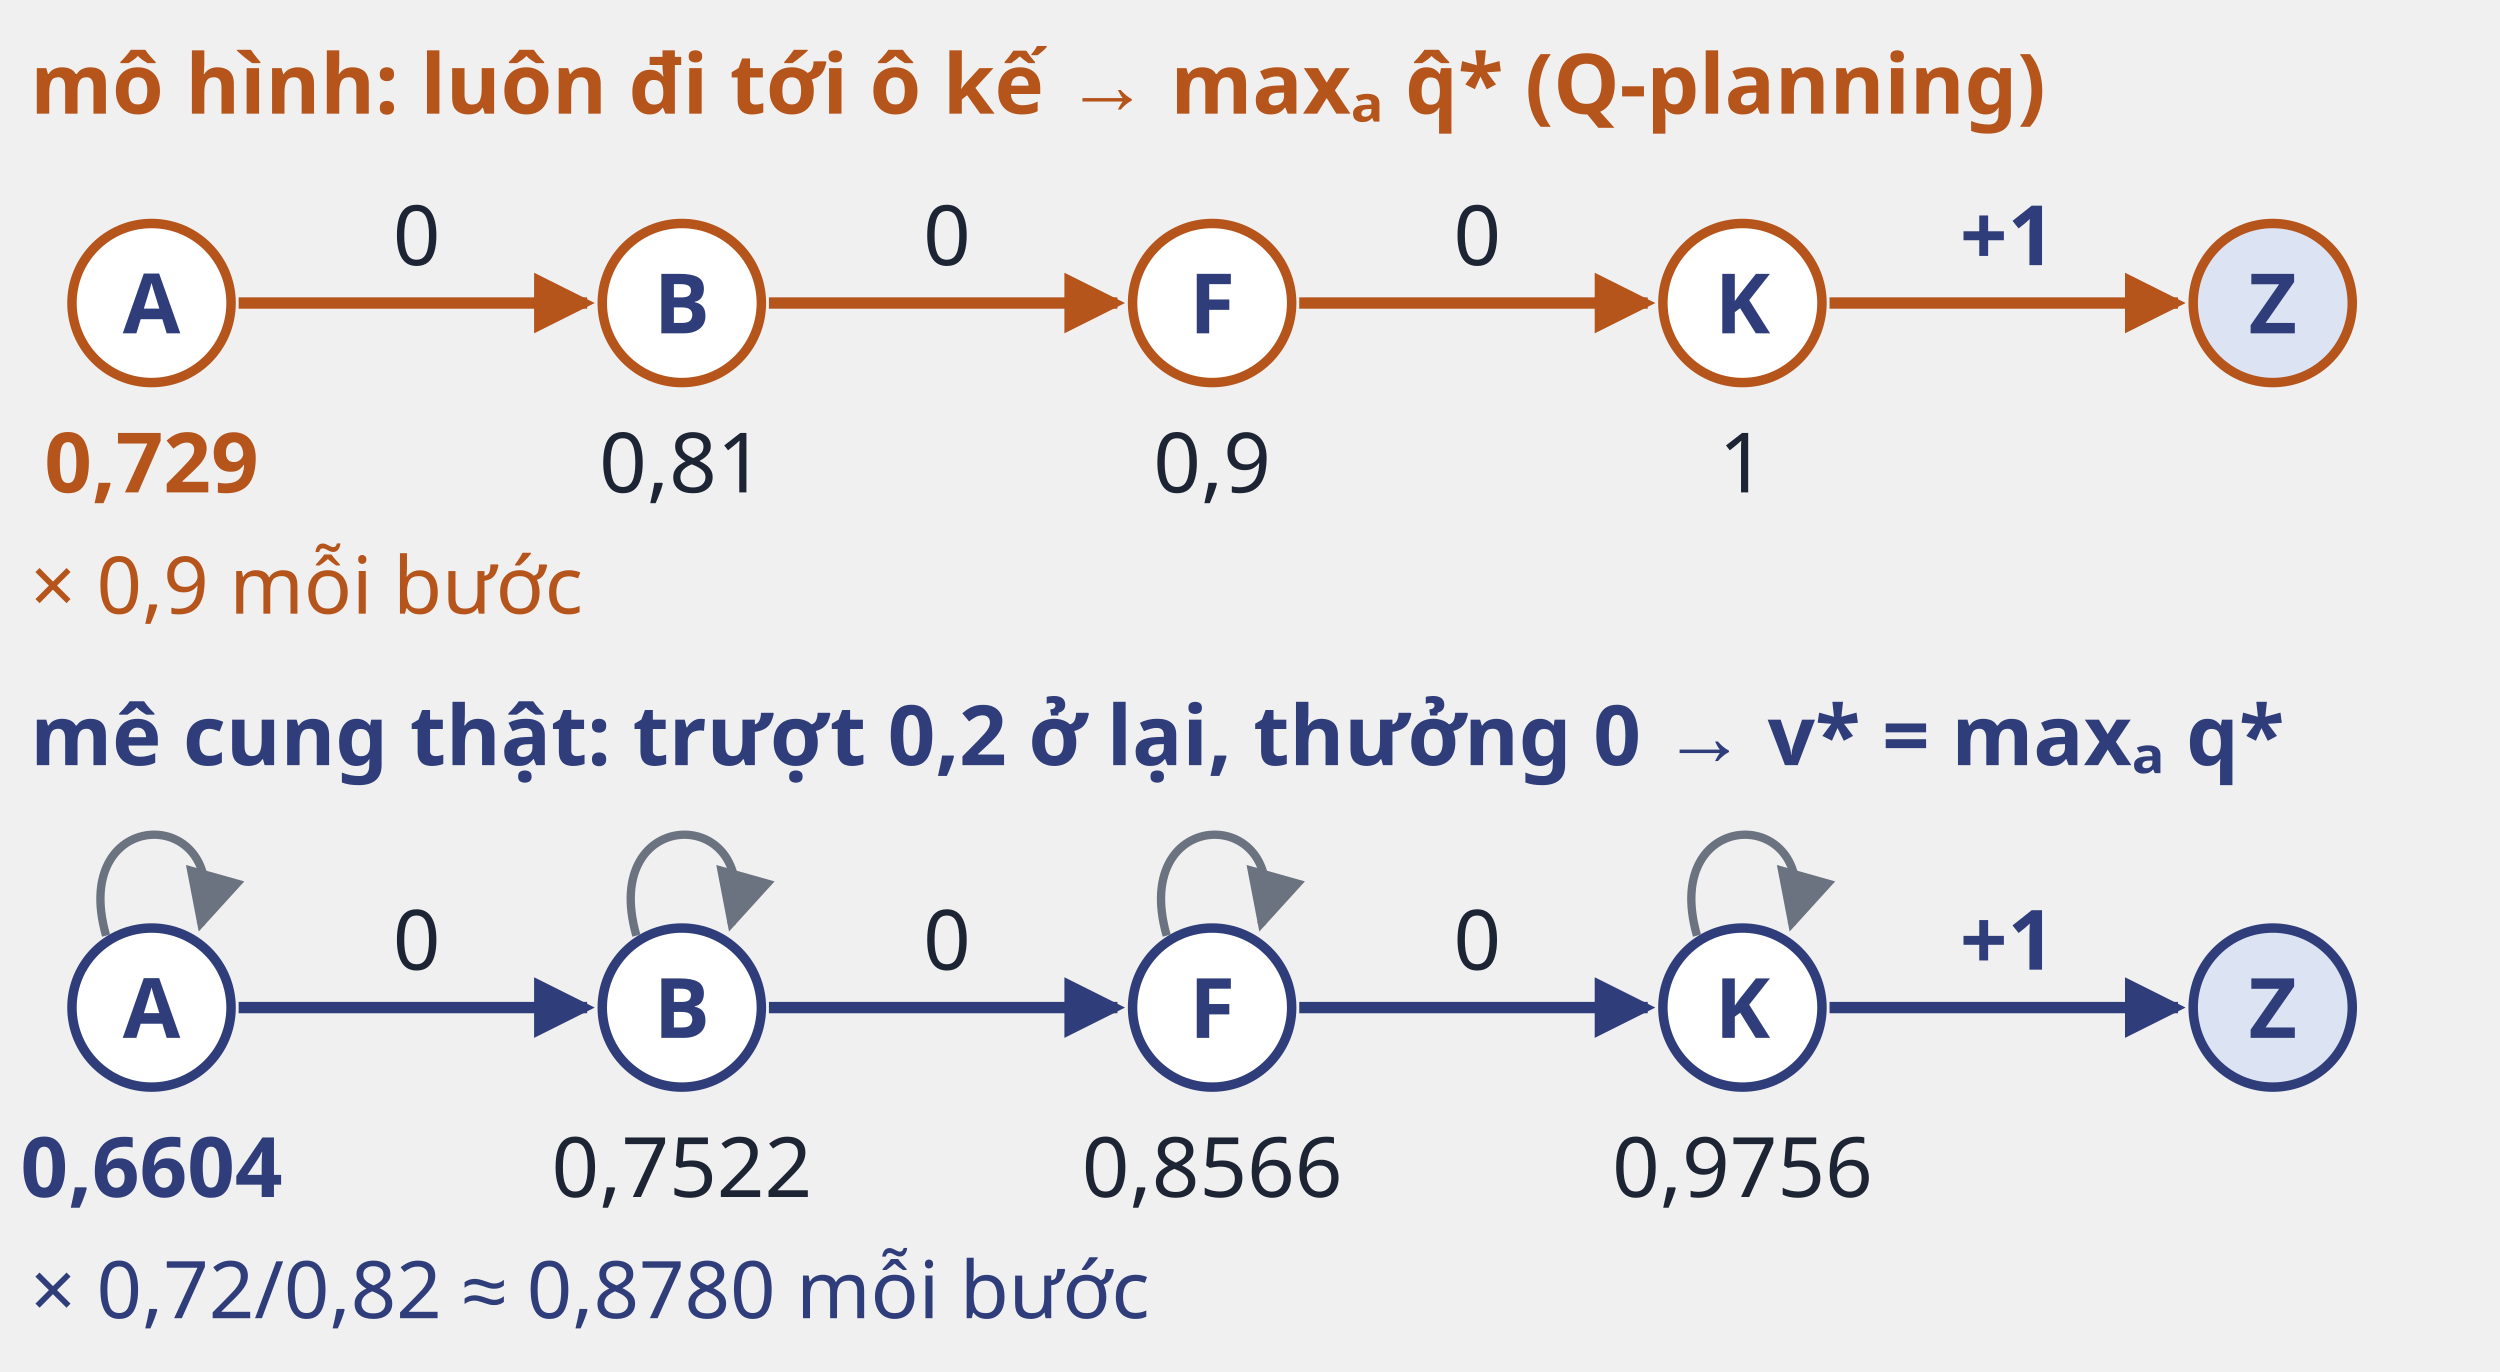
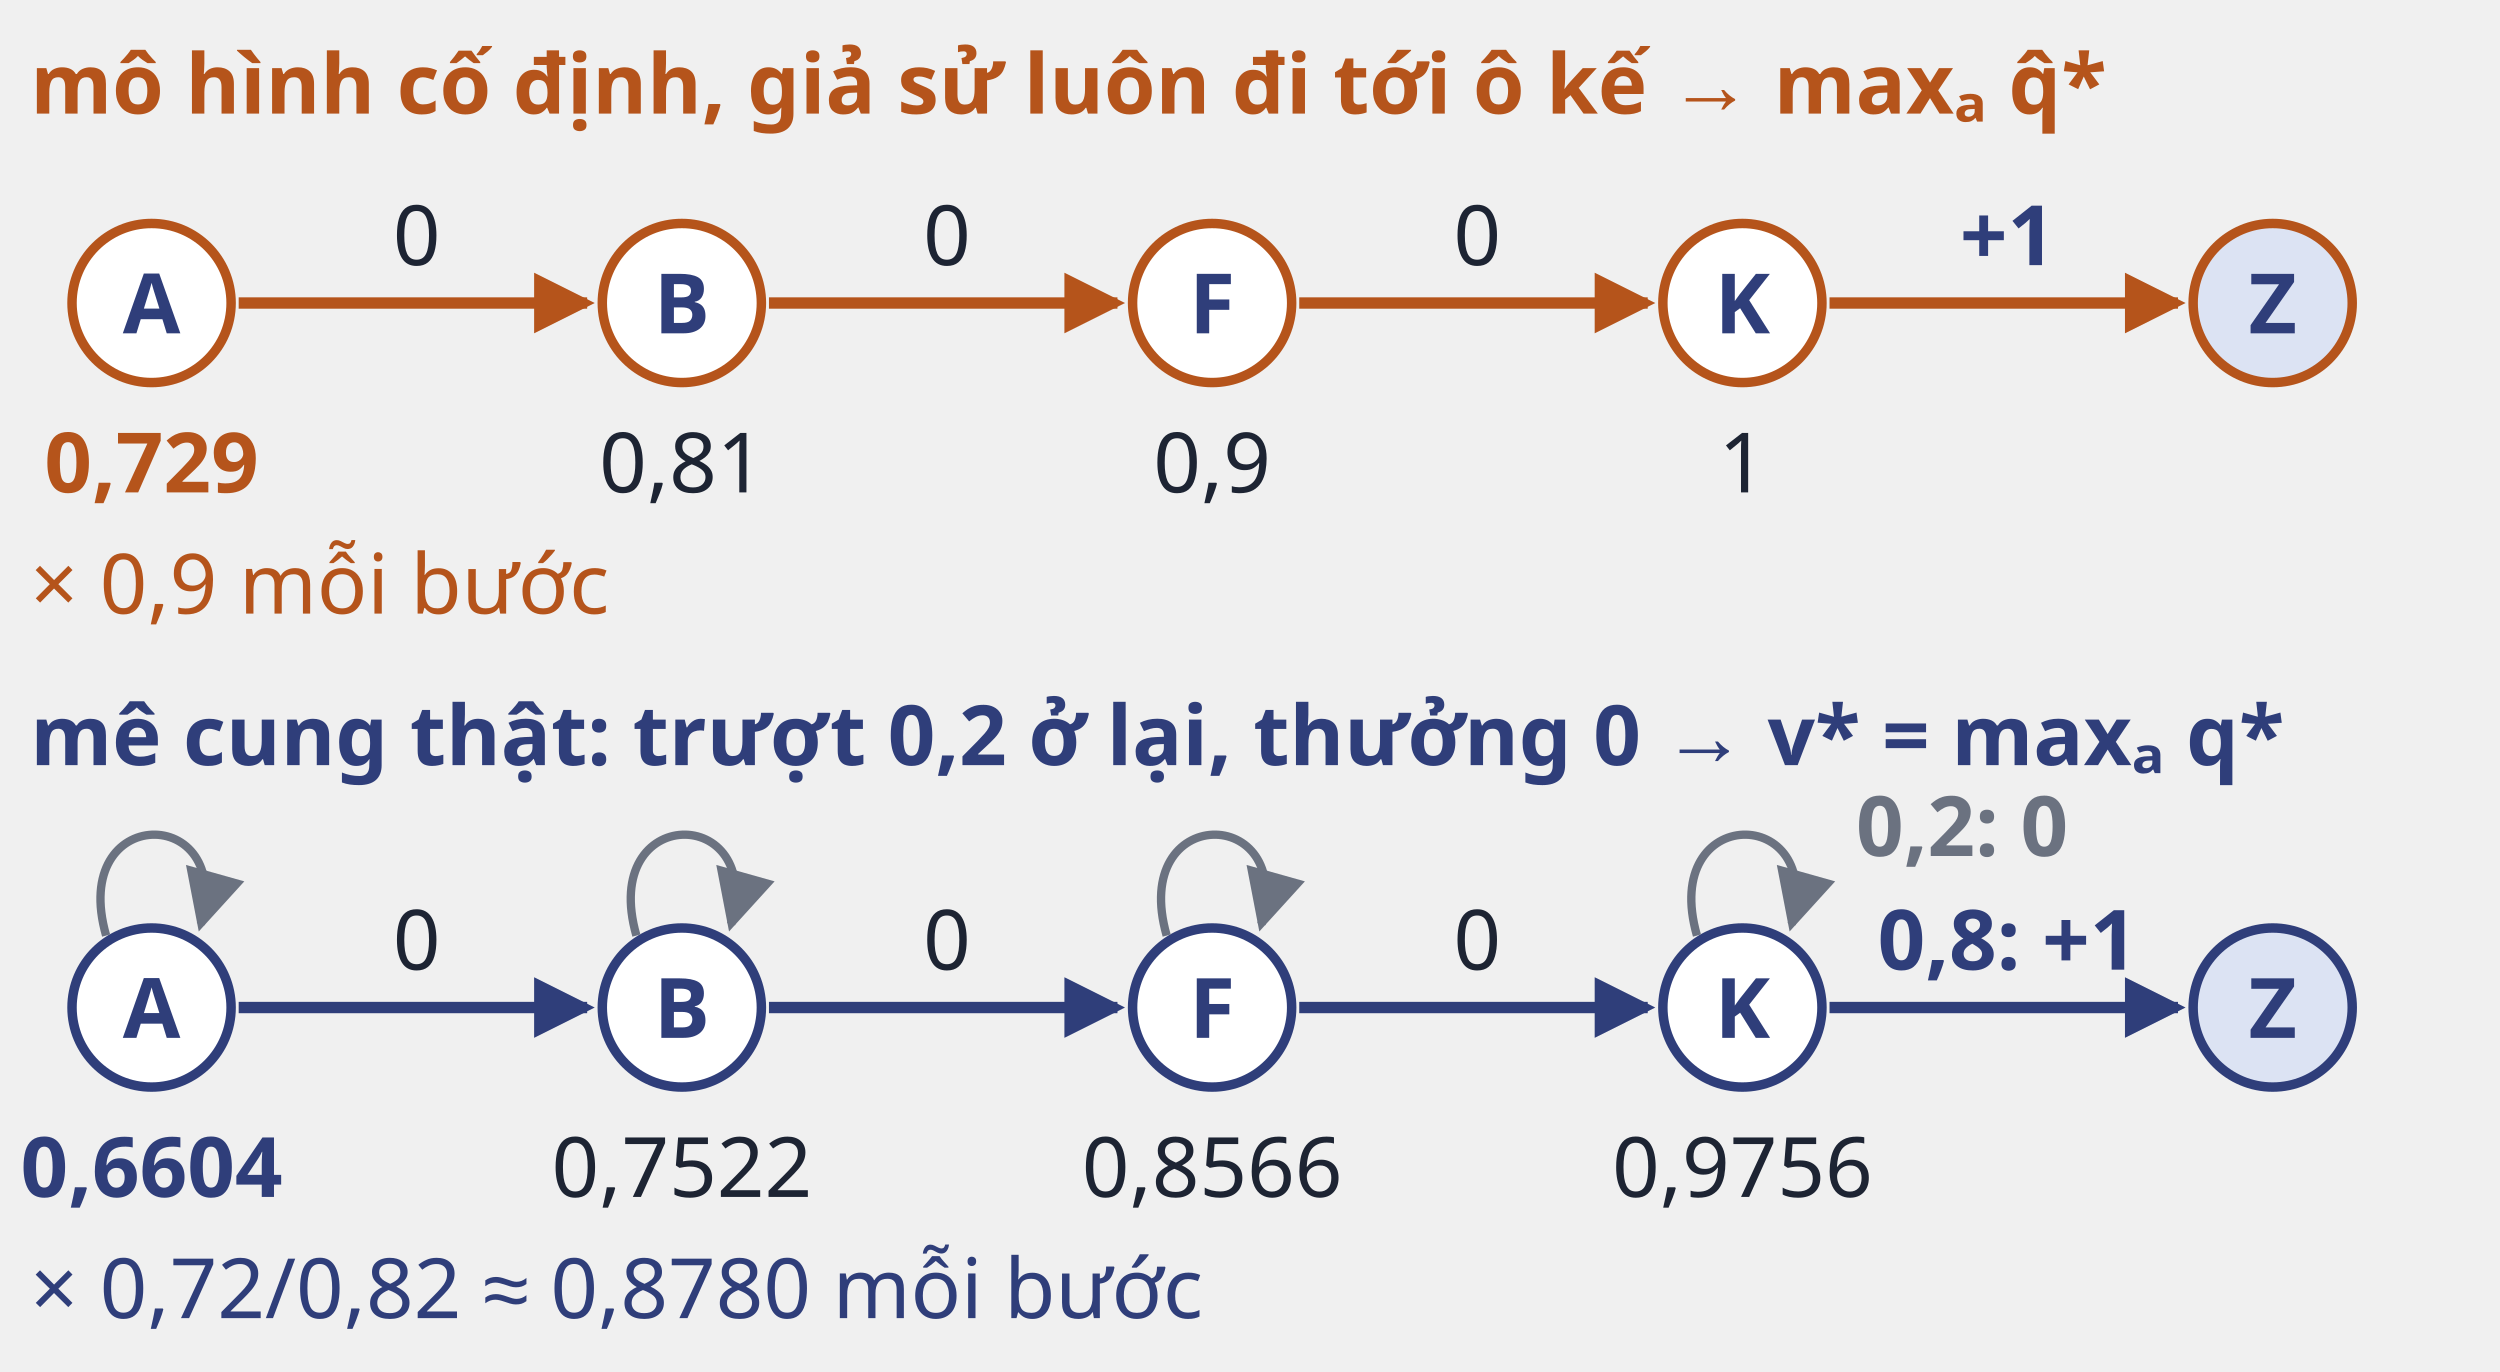
- <svg xmlns="http://www.w3.org/2000/svg" viewBox="0 0 660 362" width="660" height="362" role="img" aria-labelledby="t d" font-family="'Source Sans 3','Source Sans Pro','Noto Sans',Arial,sans-serif" fill="#1d2433">
+ <svg xmlns="http://www.w3.org/2000/svg" viewBox="0 0 660 362" width="520" height="285.2" role="img" aria-labelledby="t d" font-family="'Source Sans 3','Source Sans Pro','Noto Sans',Arial,sans-serif" fill="#1d2433">
  <defs>
    <marker id="ar" markerUnits="userSpaceOnUse" markerWidth="16" markerHeight="16" refX="14" refY="8" orient="auto">
      <path d="M0,0 L16,8 L0,16 Z" fill="#2F3E7A" />
    </marker>
    <marker id="ao" markerUnits="userSpaceOnUse" markerWidth="16" markerHeight="16" refX="14" refY="8" orient="auto">
      <path d="M0,0 L16,8 L0,16 Z" fill="#B5541B" />
    </marker>
    <marker id="ars" markerUnits="userSpaceOnUse" markerWidth="16" markerHeight="16" refX="14" refY="8" orient="auto-start-reverse">
      <path d="M0,0 L16,8 L0,16 Z" fill="#2F3E7A" />
    </marker>
    <marker id="aos" markerUnits="userSpaceOnUse" markerWidth="16" markerHeight="16" refX="14" refY="8" orient="auto-start-reverse">
      <path d="M0,0 L16,8 L0,16 Z" fill="#B5541B" />
    </marker>
    <marker id="ag" markerUnits="userSpaceOnUse" markerWidth="16" markerHeight="16" refX="14" refY="8" orient="auto">
      <path d="M0,0 L16,8 L0,16 Z" fill="#2E7D4F" />
    </marker>
    <marker id="ags" markerUnits="userSpaceOnUse" markerWidth="16" markerHeight="16" refX="14" refY="8" orient="auto-start-reverse">
      <path d="M0,0 L16,8 L0,16 Z" fill="#2E7D4F" />
    </marker>
    <marker id="ax" markerUnits="userSpaceOnUse" markerWidth="16" markerHeight="16" refX="14" refY="8" orient="auto">
      <path d="M0,0 L16,8 L0,16 Z" fill="#6B7280" />
    </marker>
    <marker id="axs" markerUnits="userSpaceOnUse" markerWidth="16" markerHeight="16" refX="14" refY="8" orient="auto-start-reverse">
      <path d="M0,0 L16,8 L0,16 Z" fill="#6B7280" />
    </marker>
    <marker id="ak" markerUnits="userSpaceOnUse" markerWidth="16" markerHeight="16" refX="14" refY="8" orient="auto">
      <path d="M0,0 L16,8 L0,16 Z" fill="#1d2433" />
    </marker>
    <marker id="aks" markerUnits="userSpaceOnUse" markerWidth="16" markerHeight="16" refX="14" refY="8" orient="auto-start-reverse">
      <path d="M0,0 L16,8 L0,16 Z" fill="#1d2433" />
    </marker>
    <pattern id="van" patternUnits="userSpaceOnUse" width="10" height="10" patternTransform="rotate(45)">
      <rect width="10" height="10" fill="#FFFFFF" />
      <line x1="0" y1="0" x2="0" y2="10" stroke="#2F3E7A" stroke-width="3.5" />
    </pattern>
    <pattern id="vano" patternUnits="userSpaceOnUse" width="10" height="10" patternTransform="rotate(45)">
      <rect width="10" height="10" fill="#FFFFFF" />
      <line x1="0" y1="0" x2="0" y2="10" stroke="#B5541B" stroke-width="3.5" />
    </pattern>
    <pattern id="vanx" patternUnits="userSpaceOnUse" width="10" height="10" patternTransform="rotate(45)">
      <rect width="10" height="10" fill="#FFFFFF" />
      <line x1="0" y1="0" x2="0" y2="10" stroke="#6B7280" stroke-width="3.5" />
    </pattern>
  </defs>
-   <text x="8" y="30" font-size="22" text-anchor="start" font-weight="bold" fill="#B5541B">mô hình: luôn đi tới ô kế → maxₐ q̂* (Q-planning)</text>
+   <text x="8" y="30" font-size="22" text-anchor="start" font-weight="bold" fill="#B5541B">mô hình cố định, giả sử luôn đi tới ô kế → maxₐ q̂*</text>
  <circle cx="40" cy="80" r="21" fill="#FFFFFF" stroke="#B5541B" stroke-width="2.5" />
  <text x="40" y="88" font-size="22" text-anchor="middle" font-weight="bold" fill="#2F3E7A">A</text>
  <text x="40" y="130" font-size="22" text-anchor="middle" font-weight="bold" fill="#B5541B">0,729</text>
  <line x1="63.0" y1="80.0" x2="155.0" y2="80.0" stroke="#B5541B" stroke-width="3" marker-end="url(#ao)" />
  <text x="110.0" y="70" font-size="22" text-anchor="middle" font-weight="normal" fill="#1d2433">0</text>
  <circle cx="180" cy="80" r="21" fill="#FFFFFF" stroke="#B5541B" stroke-width="2.5" />
  <text x="180" y="88" font-size="22" text-anchor="middle" font-weight="bold" fill="#2F3E7A">B</text>
  <text x="180" y="130" font-size="22" text-anchor="middle" font-weight="normal" fill="#1d2433">0,81</text>
  <line x1="203.0" y1="80.0" x2="295.0" y2="80.0" stroke="#B5541B" stroke-width="3" marker-end="url(#ao)" />
  <text x="250.0" y="70" font-size="22" text-anchor="middle" font-weight="normal" fill="#1d2433">0</text>
  <circle cx="320" cy="80" r="21" fill="#FFFFFF" stroke="#B5541B" stroke-width="2.5" />
  <text x="320" y="88" font-size="22" text-anchor="middle" font-weight="bold" fill="#2F3E7A">F</text>
  <text x="320" y="130" font-size="22" text-anchor="middle" font-weight="normal" fill="#1d2433">0,9</text>
  <line x1="343.0" y1="80.0" x2="435.0" y2="80.0" stroke="#B5541B" stroke-width="3" marker-end="url(#ao)" />
  <text x="390.0" y="70" font-size="22" text-anchor="middle" font-weight="normal" fill="#1d2433">0</text>
  <circle cx="460" cy="80" r="21" fill="#FFFFFF" stroke="#B5541B" stroke-width="2.5" />
  <text x="460" y="88" font-size="22" text-anchor="middle" font-weight="bold" fill="#2F3E7A">K</text>
  <text x="460" y="130" font-size="22" text-anchor="middle" font-weight="normal" fill="#1d2433">1</text>
  <line x1="483.0" y1="80.0" x2="575.0" y2="80.0" stroke="#B5541B" stroke-width="3" marker-end="url(#ao)" />
  <text x="530.0" y="70" font-size="22" text-anchor="middle" font-weight="bold" fill="#2F3E7A">+1</text>
  <circle cx="600" cy="80" r="21" fill="#DCE3F3" stroke="#B5541B" stroke-width="2.5" />
  <text x="600" y="88" font-size="22" text-anchor="middle" font-weight="bold" fill="#2F3E7A">Z</text>
-   <text x="8" y="162" font-size="21" text-anchor="start" font-weight="normal" fill="#B5541B">× 0,9 mỗi bước</text>
+   <text x="8" y="162" font-size="22" text-anchor="start" font-weight="normal" fill="#B5541B">× 0,9 mỗi bước</text>
  <text x="8" y="202" font-size="22" text-anchor="start" font-weight="bold" fill="#2F3E7A">mê cung thật: trượt 0,2 ở lại, thưởng 0 → v* = maxₐ q*</text>
  <circle cx="40" cy="266" r="21" fill="#FFFFFF" stroke="#2F3E7A" stroke-width="2.5" />
  <text x="40" y="274" font-size="22" text-anchor="middle" font-weight="bold" fill="#2F3E7A">A</text>
  <text x="40" y="316" font-size="22" text-anchor="middle" font-weight="bold" fill="#2F3E7A">0,6604</text>
  <line x1="63.0" y1="266.0" x2="155.0" y2="266.0" stroke="#2F3E7A" stroke-width="3" marker-end="url(#ar)" />
  <text x="110.0" y="256" font-size="22" text-anchor="middle" font-weight="normal" fill="#1d2433">0</text>
  <path d="M 28 247 C 18 212, 62 212, 53 244" fill="none" stroke="#6B7280" stroke-width="2.2" marker-end="url(#ax)" />
  <circle cx="180" cy="266" r="21" fill="#FFFFFF" stroke="#2F3E7A" stroke-width="2.5" />
  <text x="180" y="274" font-size="22" text-anchor="middle" font-weight="bold" fill="#2F3E7A">B</text>
  <text x="180" y="316" font-size="22" text-anchor="middle" font-weight="normal" fill="#1d2433">0,7522</text>
  <line x1="203.0" y1="266.0" x2="295.0" y2="266.0" stroke="#2F3E7A" stroke-width="3" marker-end="url(#ar)" />
  <text x="250.0" y="256" font-size="22" text-anchor="middle" font-weight="normal" fill="#1d2433">0</text>
  <path d="M 168 247 C 158 212, 202 212, 193 244" fill="none" stroke="#6B7280" stroke-width="2.2" marker-end="url(#ax)" />
  <circle cx="320" cy="266" r="21" fill="#FFFFFF" stroke="#2F3E7A" stroke-width="2.5" />
  <text x="320" y="274" font-size="22" text-anchor="middle" font-weight="bold" fill="#2F3E7A">F</text>
  <text x="320" y="316" font-size="22" text-anchor="middle" font-weight="normal" fill="#1d2433">0,8566</text>
  <line x1="343.0" y1="266.0" x2="435.0" y2="266.0" stroke="#2F3E7A" stroke-width="3" marker-end="url(#ar)" />
  <text x="390.0" y="256" font-size="22" text-anchor="middle" font-weight="normal" fill="#1d2433">0</text>
  <path d="M 308 247 C 298 212, 342 212, 333 244" fill="none" stroke="#6B7280" stroke-width="2.2" marker-end="url(#ax)" />
  <circle cx="460" cy="266" r="21" fill="#FFFFFF" stroke="#2F3E7A" stroke-width="2.5" />
  <text x="460" y="274" font-size="22" text-anchor="middle" font-weight="bold" fill="#2F3E7A">K</text>
  <text x="460" y="316" font-size="22" text-anchor="middle" font-weight="normal" fill="#1d2433">0,9756</text>
  <line x1="483.0" y1="266.0" x2="575.0" y2="266.0" stroke="#2F3E7A" stroke-width="3" marker-end="url(#ar)" />
-   <text x="530.0" y="256" font-size="22" text-anchor="middle" font-weight="bold" fill="#2F3E7A">+1</text>
+   <text x="530.0" y="256" font-size="22" text-anchor="middle" font-weight="bold" fill="#2F3E7A">0,8: +1</text>
  <path d="M 448 247 C 438 212, 482 212, 473 244" fill="none" stroke="#6B7280" stroke-width="2.2" marker-end="url(#ax)" />
  <circle cx="600" cy="266" r="21" fill="#DCE3F3" stroke="#2F3E7A" stroke-width="2.5" />
  <text x="600" y="274" font-size="22" text-anchor="middle" font-weight="bold" fill="#2F3E7A">Z</text>
-   <text x="8" y="348" font-size="21" text-anchor="start" font-weight="normal" fill="#2F3E7A">× 0,72/0,82 ≈ 0,8780 mỗi bước</text>
+   <text x="8" y="348" font-size="22" text-anchor="start" font-weight="normal" fill="#2F3E7A">× 0,72/0,82 ≈ 0,8780 mỗi bước</text>
+   <text x="490" y="226" font-size="22" text-anchor="start" font-weight="bold" fill="#6B7280">0,2: 0</text>
</svg>
